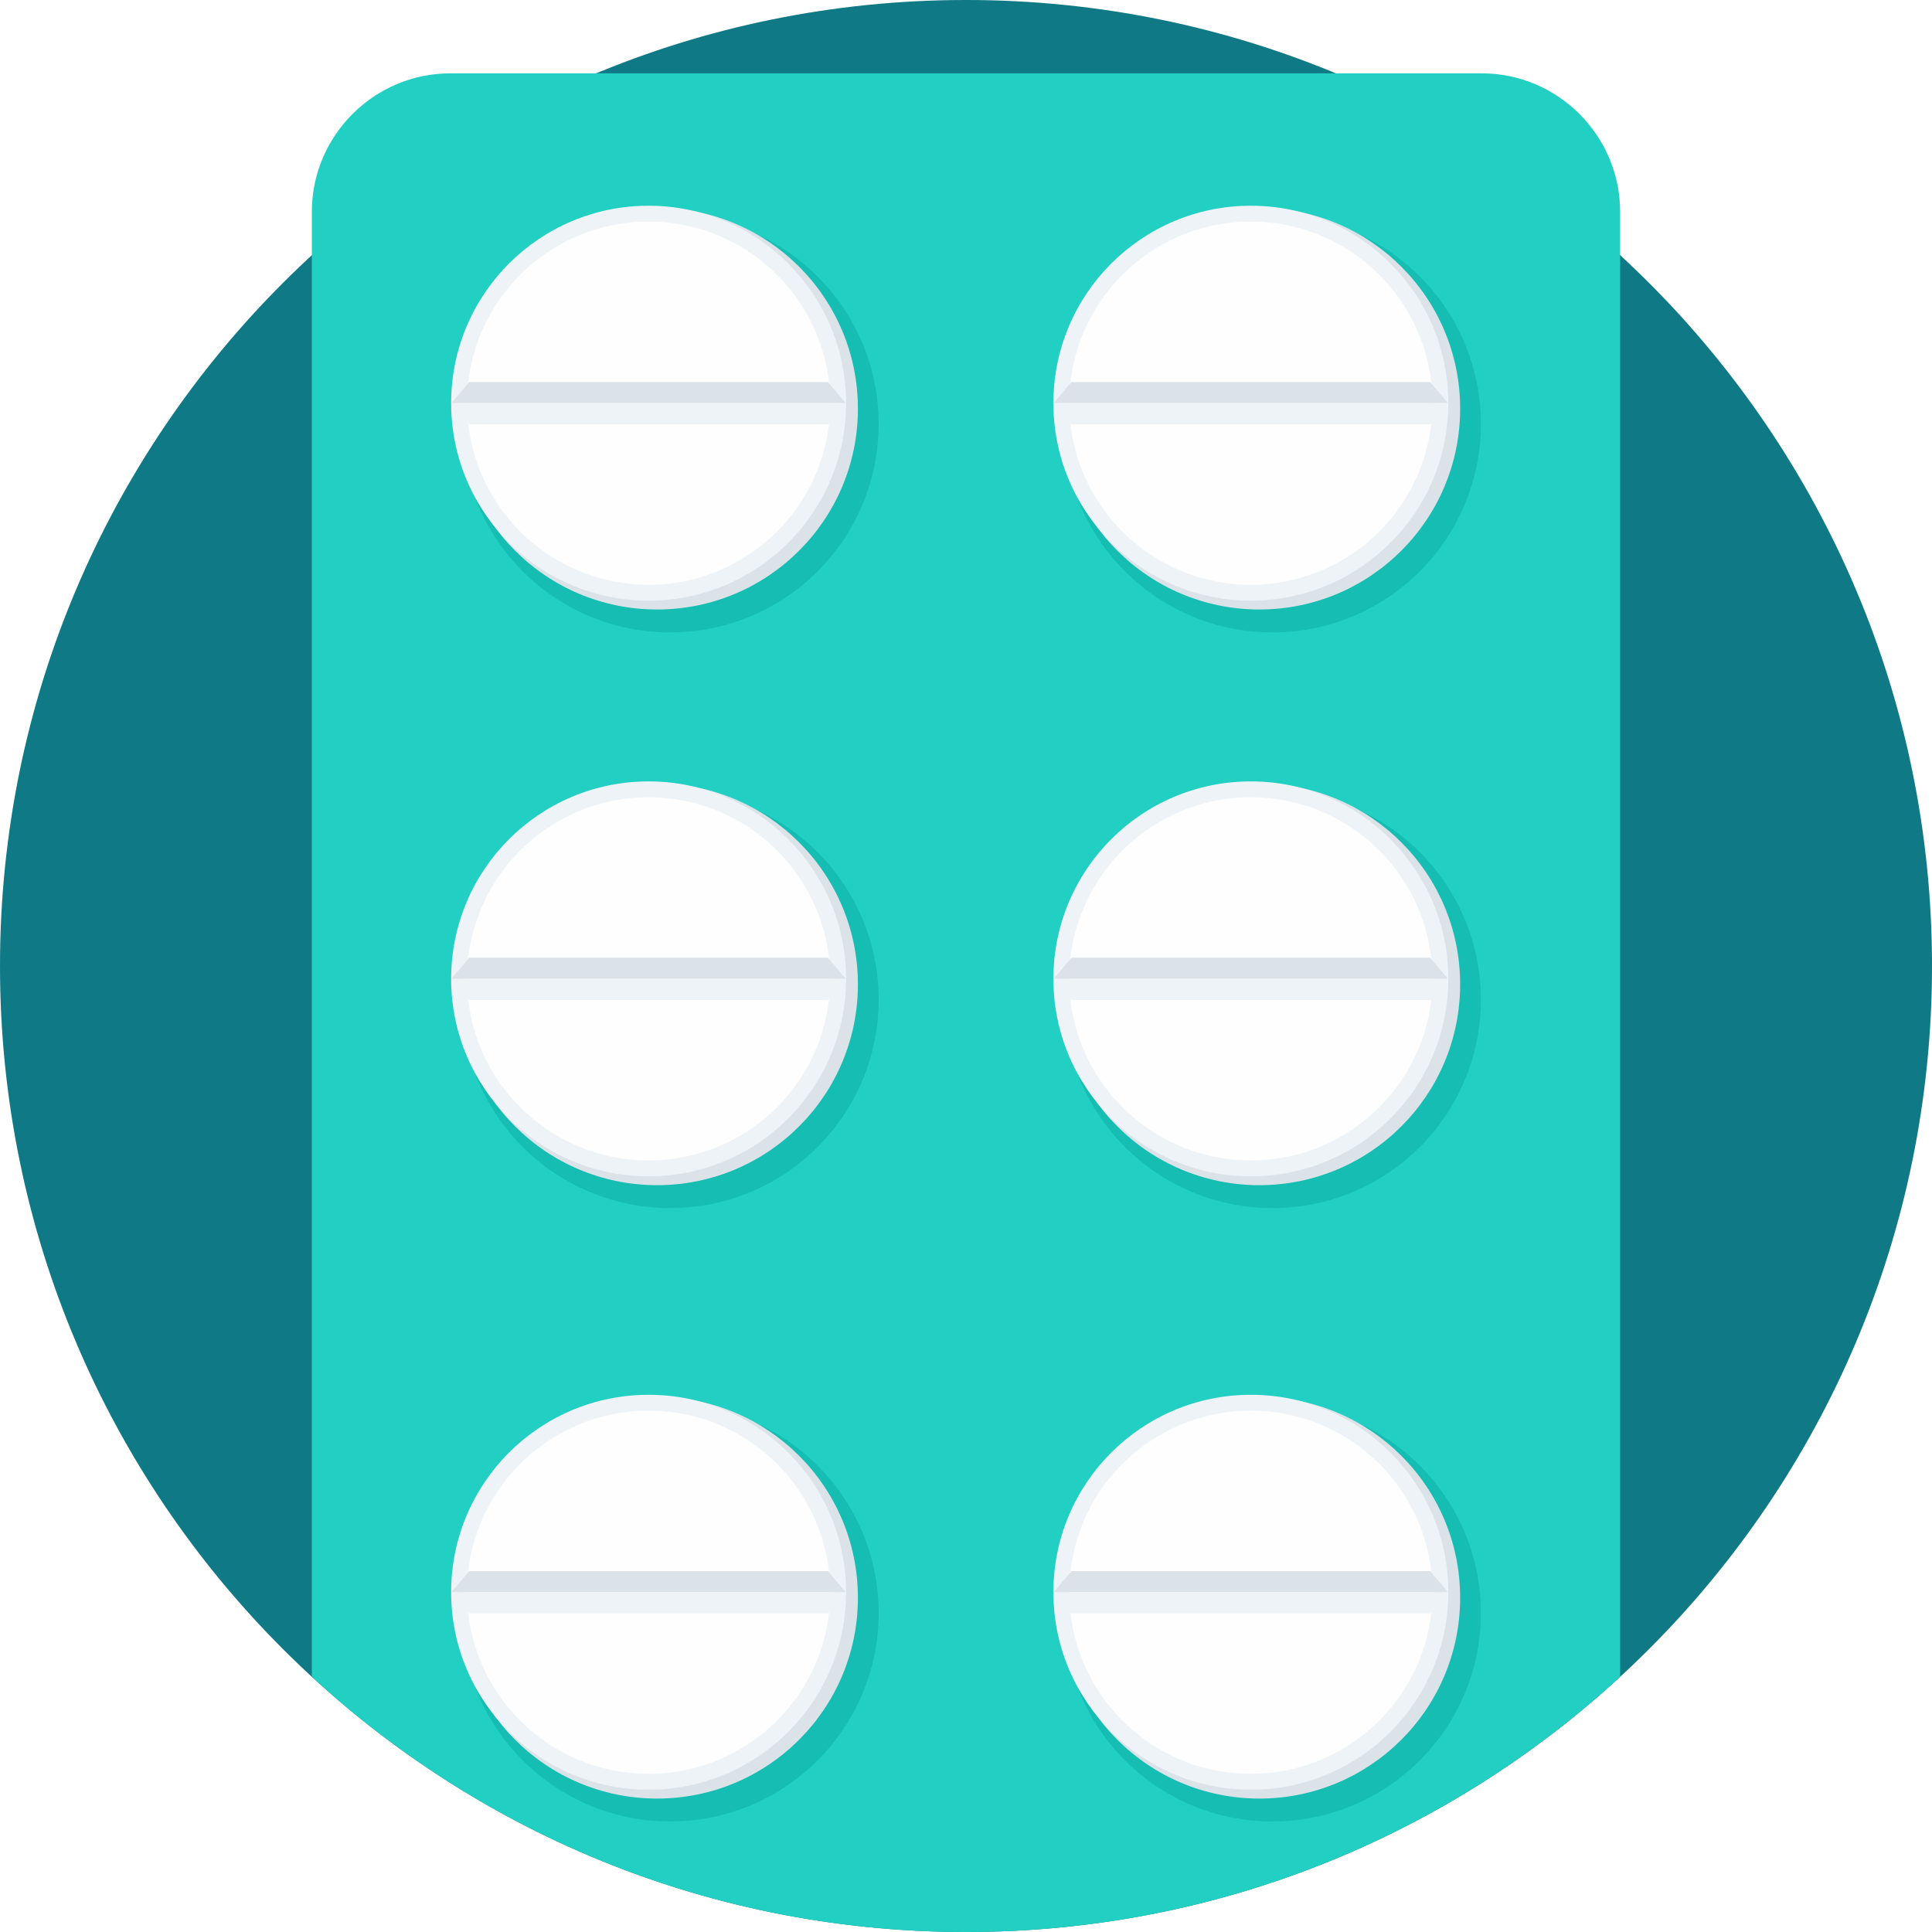
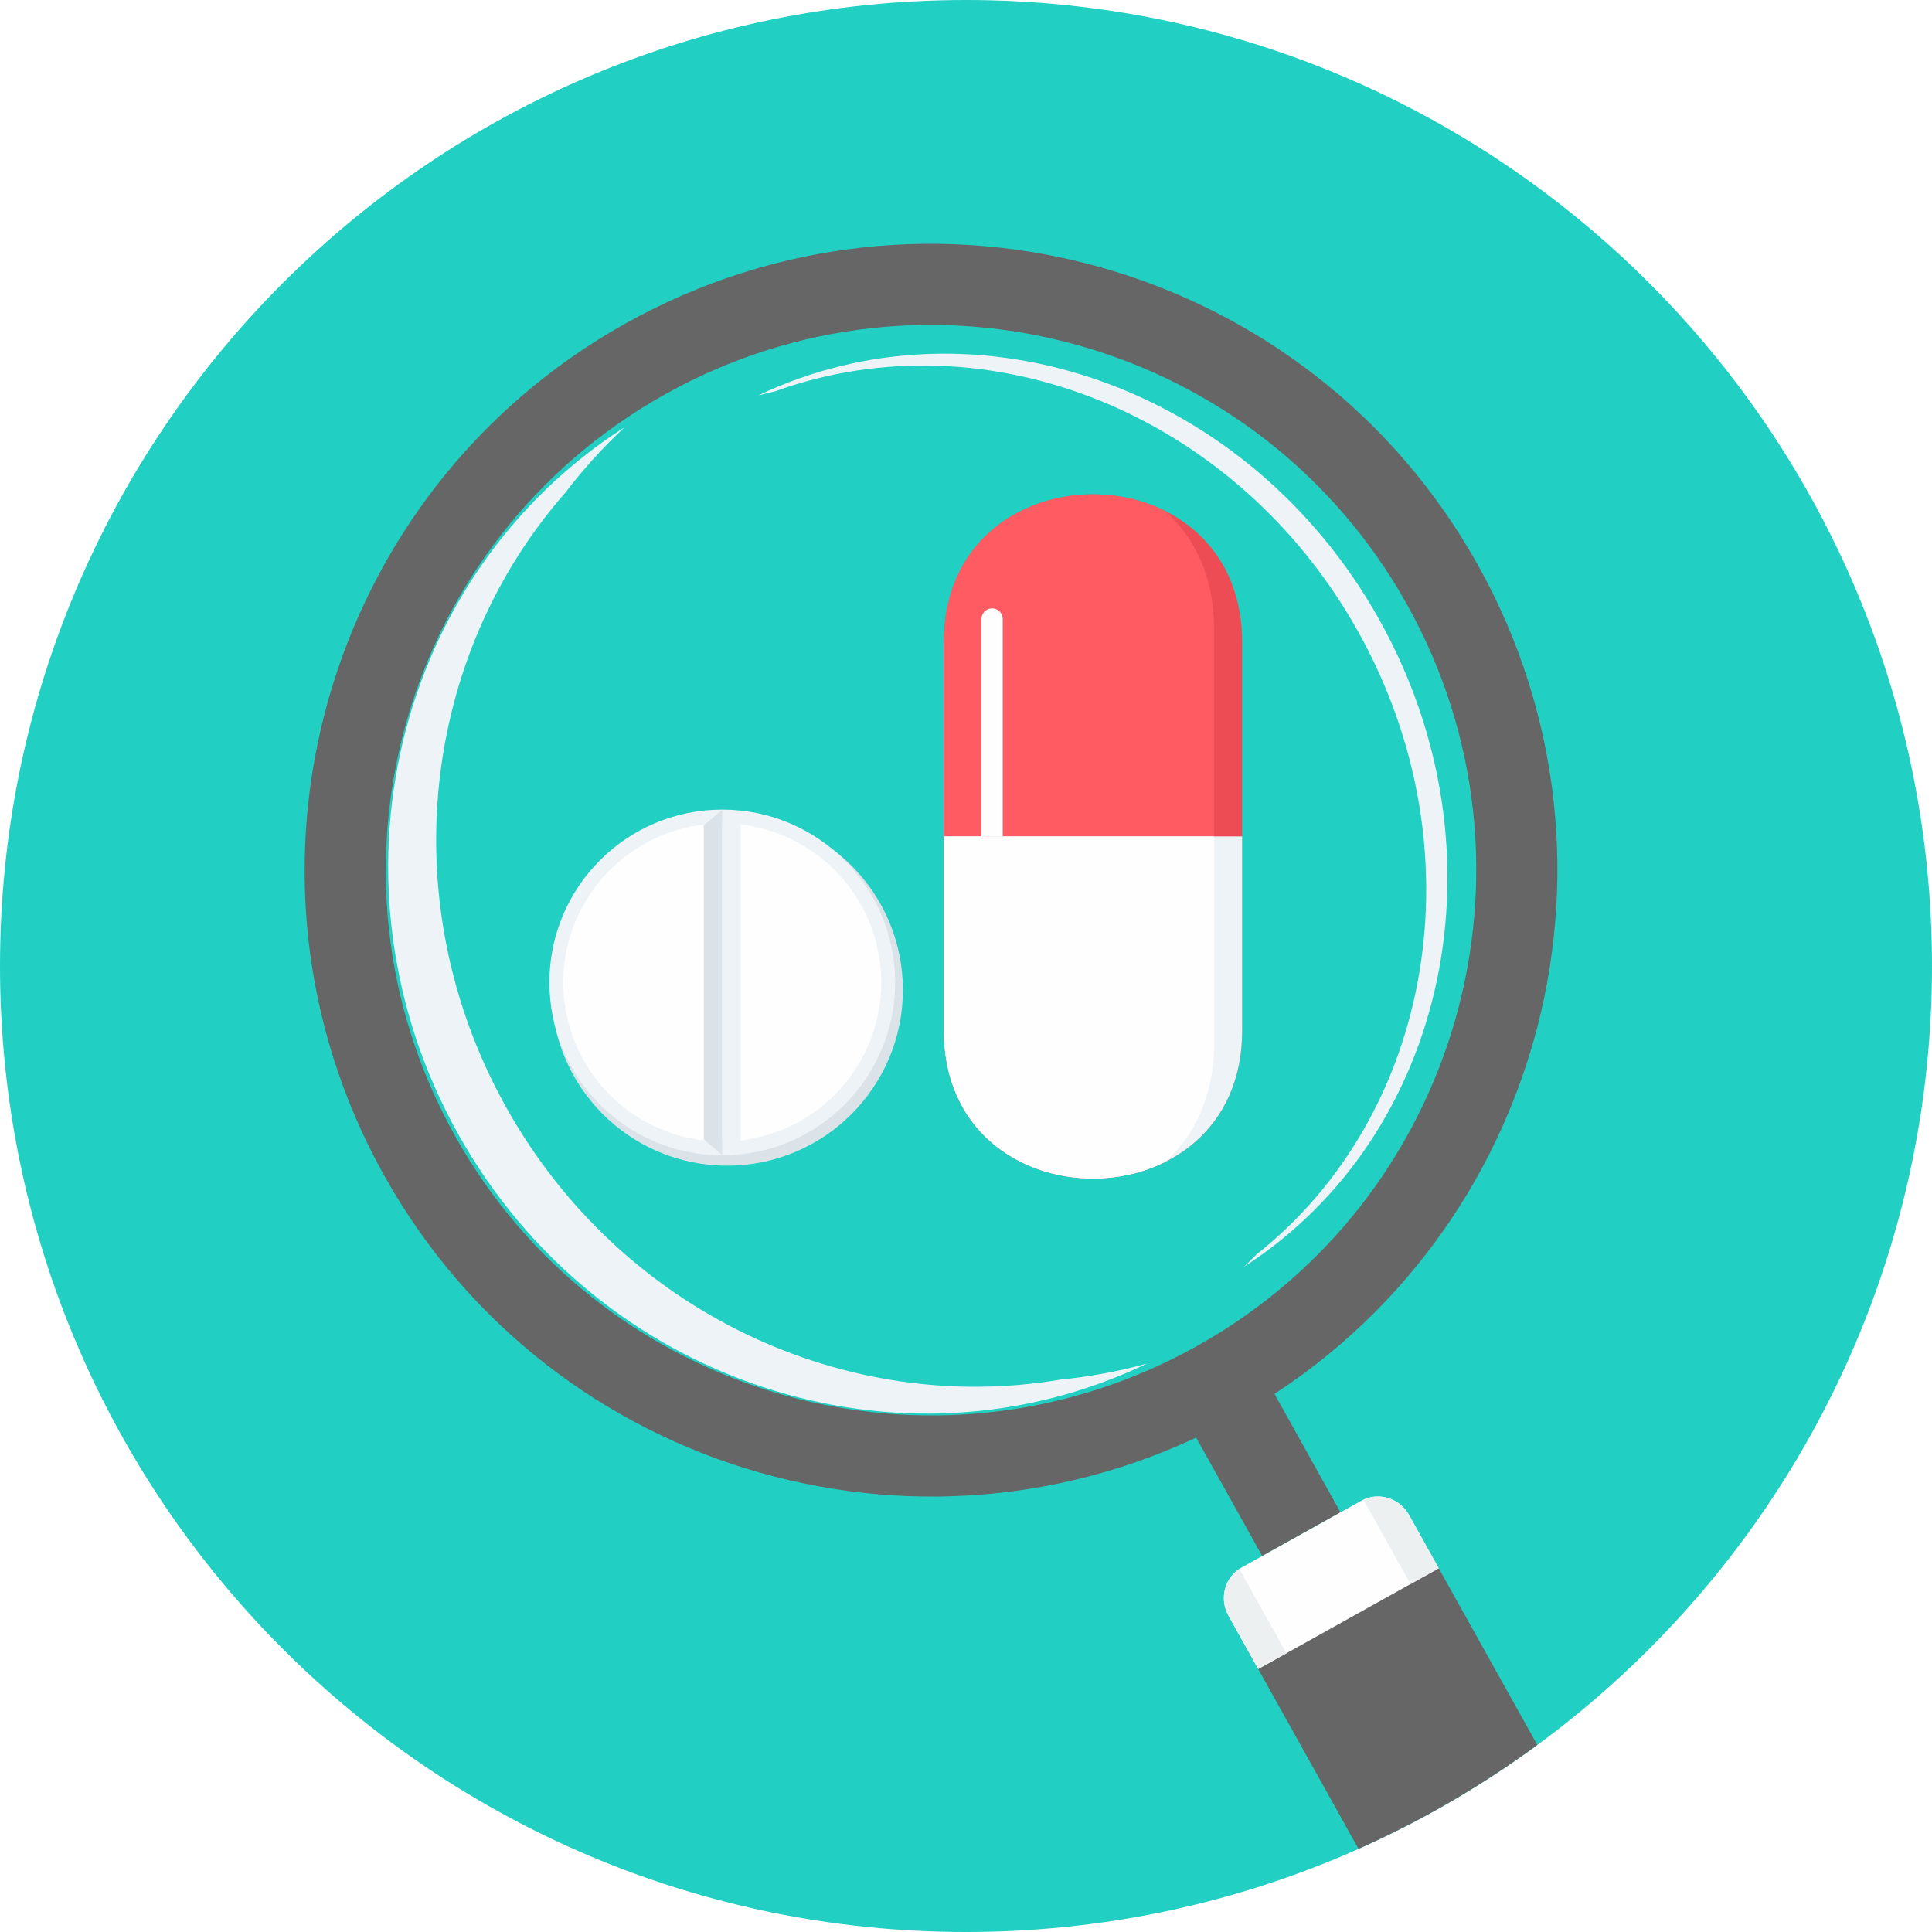
- <svg xmlns="http://www.w3.org/2000/svg" height="30px" width="30px" version="1.1" id="Layer_1" viewBox="0 0 511.999 511.999" xml:space="preserve">
-   <circle style="fill:#ECF0F1;" cx="256" cy="255.999" r="255.999" />
-   <circle style="fill:#0F7986;" cx="256" cy="255.999" r="255.999" />
-   <path style="fill:#21D0C3;" d="M82.641,56.122V444.35c45.601,41.995,106.478,67.65,173.356,67.65s127.756-25.656,173.356-67.649  V56.122c0-20.178-16.51-36.688-36.688-36.688H119.329C99.151,19.434,82.641,35.943,82.641,56.122z" />
-   <path style="fill:#15BDB2;" d="M122.353,112.349c0,30.511,24.735,55.246,55.246,55.246s55.246-24.735,55.246-55.246  s-24.735-55.246-55.246-55.246S122.353,81.838,122.353,112.349z" />
-   <path style="fill:#DCE3E8;" d="M120.921,108.307c0,29.39,23.824,53.216,53.216,53.216s53.216-23.824,53.216-53.216  s-23.824-53.216-53.216-53.216S120.921,78.915,120.921,108.307z" />
-   <path style="fill:#EEF3F7;" d="M119.558,106.843c0,28.9,23.426,52.326,52.326,52.326s52.326-23.426,52.326-52.326  s-23.426-52.326-52.326-52.326S119.558,77.942,119.558,106.843z" />
-   <path style="fill:#FEFEFE;" d="M123.757,106.843c0,26.579,21.548,48.127,48.127,48.127s48.127-21.548,48.127-48.127  s-21.546-48.127-48.127-48.127C145.305,58.716,123.757,80.261,123.757,106.843z" />
-   <path style="fill:#DCE3E8;" d="M124.347,101.238l-4.74,5.605h104.545l-4.748-5.605H124.35H124.347z" />
-   <path style="fill:#EEF3F7;" d="M124.347,112.451l-4.74-5.605h104.545l-4.748,5.605H124.35H124.347z" />
-   <path style="fill:#15BDB2;" d="M122.353,264.907c0,30.511,24.735,55.246,55.246,55.246s55.246-24.735,55.246-55.246  s-24.735-55.246-55.246-55.246S122.353,234.397,122.353,264.907z" />
-   <path style="fill:#DCE3E8;" d="M120.921,260.866c0,29.39,23.824,53.218,53.216,53.218s53.216-23.827,53.216-53.218  c0-29.388-23.824-53.216-53.216-53.216S120.921,231.478,120.921,260.866z" />
-   <path style="fill:#EEF3F7;" d="M119.558,259.405c0,28.897,23.426,52.326,52.326,52.326s52.326-23.429,52.326-52.327  c0-28.9-23.426-52.328-52.326-52.328S119.558,230.504,119.558,259.405z" />
-   <path style="fill:#FEFEFE;" d="M123.757,259.405c0,26.579,21.548,48.125,48.127,48.125s48.127-21.546,48.127-48.125  c0-26.582-21.546-48.127-48.127-48.127C145.305,211.278,123.757,232.823,123.757,259.405z" />
-   <path style="fill:#DCE3E8;" d="M124.347,253.797l-4.74,5.608h104.545l-4.748-5.608H124.35L124.347,253.797L124.347,253.797z" />
-   <path style="fill:#EEF3F7;" d="M124.347,265.01l-4.74-5.605h104.545l-4.748,5.605H124.35H124.347z" />
-   <path style="fill:#15BDB2;" d="M281.956,112.349c0,30.511,24.735,55.246,55.243,55.246c30.511,0,55.246-24.735,55.246-55.246  s-24.735-55.246-55.246-55.246C306.687,57.103,281.956,81.838,281.956,112.349z" />
-   <path style="fill:#DCE3E8;" d="M280.52,108.307c0,29.39,23.824,53.216,53.216,53.216c29.39,0,53.216-23.824,53.216-53.216  s-23.824-53.216-53.216-53.216C304.346,55.091,280.52,78.915,280.52,108.307z" />
-   <path style="fill:#EEF3F7;" d="M279.157,106.843c0,28.9,23.429,52.326,52.328,52.326c28.897,0,52.326-23.426,52.326-52.326  s-23.429-52.326-52.327-52.326C302.585,54.516,279.157,77.942,279.157,106.843z" />
-   <path style="fill:#FEFEFE;" d="M283.356,106.843c0,26.579,21.546,48.127,48.127,48.127c26.579,0,48.125-21.548,48.125-48.127  s-21.546-48.127-48.125-48.127C304.902,58.716,283.356,80.261,283.356,106.843z" />
-   <path style="fill:#DCE3E8;" d="M283.949,101.238l-4.74,5.605h104.542l-4.748-5.605H283.949z" />
-   <path style="fill:#EEF3F7;" d="M283.949,112.451l-4.74-5.605h104.542l-4.748,5.605H283.949z" />
-   <path style="fill:#15BDB2;" d="M281.956,264.907c0,30.511,24.735,55.246,55.243,55.246c30.511,0,55.246-24.735,55.246-55.246  s-24.735-55.246-55.246-55.246C306.687,209.661,281.956,234.397,281.956,264.907z" />
-   <path style="fill:#DCE3E8;" d="M280.52,260.866c0,29.39,23.824,53.218,53.216,53.218c29.39,0,53.216-23.827,53.216-53.218  c0-29.388-23.824-53.216-53.216-53.216C304.346,207.65,280.52,231.478,280.52,260.866z" />
-   <path style="fill:#EEF3F7;" d="M279.157,259.405c0,28.897,23.429,52.326,52.328,52.326c28.897,0,52.326-23.429,52.326-52.327  c0-28.9-23.429-52.328-52.327-52.328C302.585,207.075,279.157,230.504,279.157,259.405z" />
-   <path style="fill:#FEFEFE;" d="M283.356,259.405c0,26.579,21.546,48.125,48.127,48.125c26.579,0,48.125-21.546,48.125-48.125  c0-26.582-21.546-48.127-48.125-48.127C304.902,211.278,283.356,232.823,283.356,259.405z" />
-   <path style="fill:#DCE3E8;" d="M283.949,253.797l-4.74,5.608h104.542l-4.748-5.608L283.949,253.797L283.949,253.797z" />
-   <path style="fill:#EEF3F7;" d="M283.949,265.01l-4.74-5.605h104.542l-4.748,5.605H283.949z" />
-   <path style="fill:#15BDB2;" d="M122.353,427.463c0,30.511,24.735,55.246,55.246,55.246s55.246-24.735,55.246-55.246  c0-30.511-24.735-55.246-55.246-55.246S122.353,396.952,122.353,427.463z" />
-   <path style="fill:#DCE3E8;" d="M120.921,423.421c0,29.39,23.824,53.218,53.216,53.218s53.216-23.827,53.216-53.218  c0-29.39-23.824-53.216-53.216-53.216S120.921,394.033,120.921,423.421z" />
-   <path style="fill:#EEF3F7;" d="M119.558,421.957c0,28.897,23.426,52.327,52.326,52.327s52.326-23.429,52.326-52.327  c0-28.9-23.426-52.327-52.326-52.327S119.558,393.057,119.558,421.957z" />
-   <path style="fill:#FEFEFE;" d="M123.757,421.957c0,26.579,21.548,48.127,48.127,48.127s48.127-21.546,48.127-48.127  c0-26.579-21.546-48.127-48.127-48.127C145.305,373.831,123.757,395.375,123.757,421.957z" />
-   <path style="fill:#DCE3E8;" d="M124.347,416.351l-4.74,5.608h104.545l-4.748-5.608H124.35H124.347z" />
-   <path style="fill:#EEF3F7;" d="M124.347,427.565l-4.74-5.605h104.545l-4.748,5.605H124.35H124.347z" />
-   <path style="fill:#15BDB2;" d="M281.956,427.463c0,30.511,24.735,55.246,55.243,55.246c30.511,0,55.246-24.735,55.246-55.246  c0-30.511-24.735-55.246-55.246-55.246C306.687,372.217,281.956,396.952,281.956,427.463z" />
-   <path style="fill:#DCE3E8;" d="M280.52,423.421c0,29.39,23.824,53.218,53.216,53.218c29.39,0,53.216-23.827,53.216-53.218  c0-29.39-23.824-53.216-53.216-53.216C304.346,370.206,280.52,394.033,280.52,423.421z" />
-   <path style="fill:#EEF3F7;" d="M279.157,421.957c0,28.897,23.429,52.327,52.328,52.327c28.897,0,52.326-23.429,52.326-52.327  c0-28.9-23.429-52.327-52.327-52.327C302.585,369.631,279.157,393.057,279.157,421.957z" />
-   <path style="fill:#FEFEFE;" d="M283.356,421.957c0,26.579,21.546,48.127,48.127,48.127c26.579,0,48.125-21.546,48.125-48.127  c0-26.579-21.546-48.127-48.125-48.127C304.902,373.831,283.356,395.375,283.356,421.957z" />
-   <path style="fill:#DCE3E8;" d="M283.949,416.351l-4.74,5.608h104.542l-4.748-5.608H283.949z" />
-   <path style="fill:#EEF3F7;" d="M283.949,427.565l-4.74-5.605h104.542l-4.748,5.605H283.949z" />
+ <svg xmlns="http://www.w3.org/2000/svg" height="30px" width="30px" version="1.1" id="Layer_1" viewBox="0 0 512 512" xml:space="preserve">
+   <circle style="fill:#21D0C3;" cx="256" cy="256" r="256" />
+   <g>
+     <path style="fill:#666666;" d="M337.192,368.403l18.062,32.384l-20.753,11.578l-18.065-32.386   c3.481-1.841,6.961-3.728,10.448-5.674c3.483-1.943,6.916-3.908,10.311-5.904L337.192,368.403z" />
+     <path style="fill:#666666;" d="M165.876,85.662c80.052-44.652,181.147-15.956,225.801,64.099   c44.649,80.052,15.951,181.144-64.099,225.796c-80.054,44.652-181.144,15.953-225.799-64.096   C57.129,231.407,85.824,130.313,165.876,85.662z" />
+   </g>
+   <path style="fill:#21D0C3;" d="M176.353,104.44c69.678-38.868,157.674-13.886,196.542,55.794  c38.87,69.68,13.886,157.674-55.791,196.542c-69.68,38.868-157.671,13.886-196.542-55.791  c-38.868-69.678-13.886-157.671,55.794-196.542L176.353,104.44z" />
+   <path style="fill:#666666;" d="M407.402,462.431l-29.727-53.292c-2.529-4.53-8.231-6.214-12.632-3.762l-31.78,17.731  c-4.396,2.452-5.954,8.213-3.441,12.721l30.199,54.136c16.829-7.496,32.701-16.753,47.381-27.539L407.402,462.431L407.402,462.431z" />
+   <path style="fill:#FEFEFE;" d="M381.29,415.617l-7.893-14.156c-2.523-4.519-8.215-6.214-12.629-3.754l-31.783,17.726  c-4.409,2.463-5.962,8.202-3.441,12.721l7.893,14.151l47.855-26.692L381.29,415.617L381.29,415.617z" />
+   <path style="fill:#ECF0F1;" d="M381.29,415.617l-7.893-14.148c-2.418-4.334-7.735-6.067-12.063-4.047l12.475,22.363L381.29,415.617z   M328.437,415.773c-3.987,2.618-5.309,8.058-2.893,12.386l7.893,14.151l7.475-4.168L328.437,415.773z" />
+   <g>
+     <path style="fill:#EEF3F7;" d="M303.953,361.368c-65.362,31.408-145.645,5.288-182.54-60.859   c-36.898-66.155-16.942-148.182,44.124-187.293c-5.747,5.346-10.972,11.134-15.664,17.277   c-37.955,43.175-46.141,108.435-15.748,162.926c30.396,54.488,90.218,81.809,146.899,72.193   C288.714,364.854,296.384,363.449,303.953,361.368z" />
+     <path style="fill:#EEF3F7;" d="M329.693,335.692c53.942-34.784,70.223-109.83,35.888-171.376   c-34.333-61.552-106.738-87.129-164.672-59.508c1.471-0.388,2.956-0.745,4.438-1.076c56.028-20.36,122.242,5.679,154.613,63.716   s19.74,128.063-27.019,165.032C331.878,333.568,330.798,334.64,329.693,335.692z" />
+   </g>
+   <path style="fill:#ED4C54;" d="M329.184,273.113V170.22c0-52.287-79.05-52.29-79.05,0v102.893  C250.135,325.402,329.184,325.399,329.184,273.113z" />
+   <path style="fill:#FF5B62;" d="M308.783,135.418c-23.421-11.701-58.647-0.105-58.647,34.802v102.893  c0,34.907,35.227,46.503,58.647,34.802c7.78-6.99,12.95-17.393,12.95-31.216V166.635  C321.733,152.811,316.563,142.408,308.783,135.418z" />
+   <path style="fill:#EEF3F7;" d="M329.184,273.113v-51.448h-79.05v51.448C250.135,325.402,329.184,325.399,329.184,273.113z" />
+   <g>
+     <path style="fill:#FEFEFE;" d="M321.733,276.699v-55.033h-71.597v51.448c0,34.907,35.227,46.503,58.647,34.802   C316.563,300.924,321.733,290.522,321.733,276.699z" />
+     <path style="fill:#FEFEFE;" d="M260.1,221.665h5.629V164.04c0-1.548-1.267-2.815-2.814-2.815l0,0c-1.548,0-2.815,1.267-2.815,2.815   V221.665z" />
+   </g>
+   <path style="fill:#DCE3E8;" d="M192.692,215.745c25.727,0,46.585,20.858,46.585,46.585s-20.858,46.582-46.585,46.582  s-46.582-20.855-46.582-46.582S166.965,215.745,192.692,215.745z" />
+   <path style="fill:#EEF3F7;" d="M191.408,214.551c25.297,0,45.806,20.507,45.806,45.806c0,25.297-20.509,45.806-45.806,45.806  c-25.299,0-45.806-20.509-45.806-45.806C145.603,235.058,166.11,214.551,191.408,214.551z" />
+   <path style="fill:#FEFEFE;" d="M191.408,218.229c23.266,0,42.128,18.862,42.128,42.128s-18.862,42.128-42.128,42.128  c-23.269,0-42.128-18.862-42.128-42.128C149.28,237.088,168.143,218.229,191.408,218.229z" />
+   <path style="fill:#DCE3E8;" d="M186.501,218.746l4.907-4.15v91.516l-4.907-4.158L186.501,218.746L186.501,218.746z" />
+   <path style="fill:#EEF3F7;" d="M196.317,218.746l-4.907-4.15v91.516l4.907-4.158L196.317,218.746L196.317,218.746z" />
</svg>
